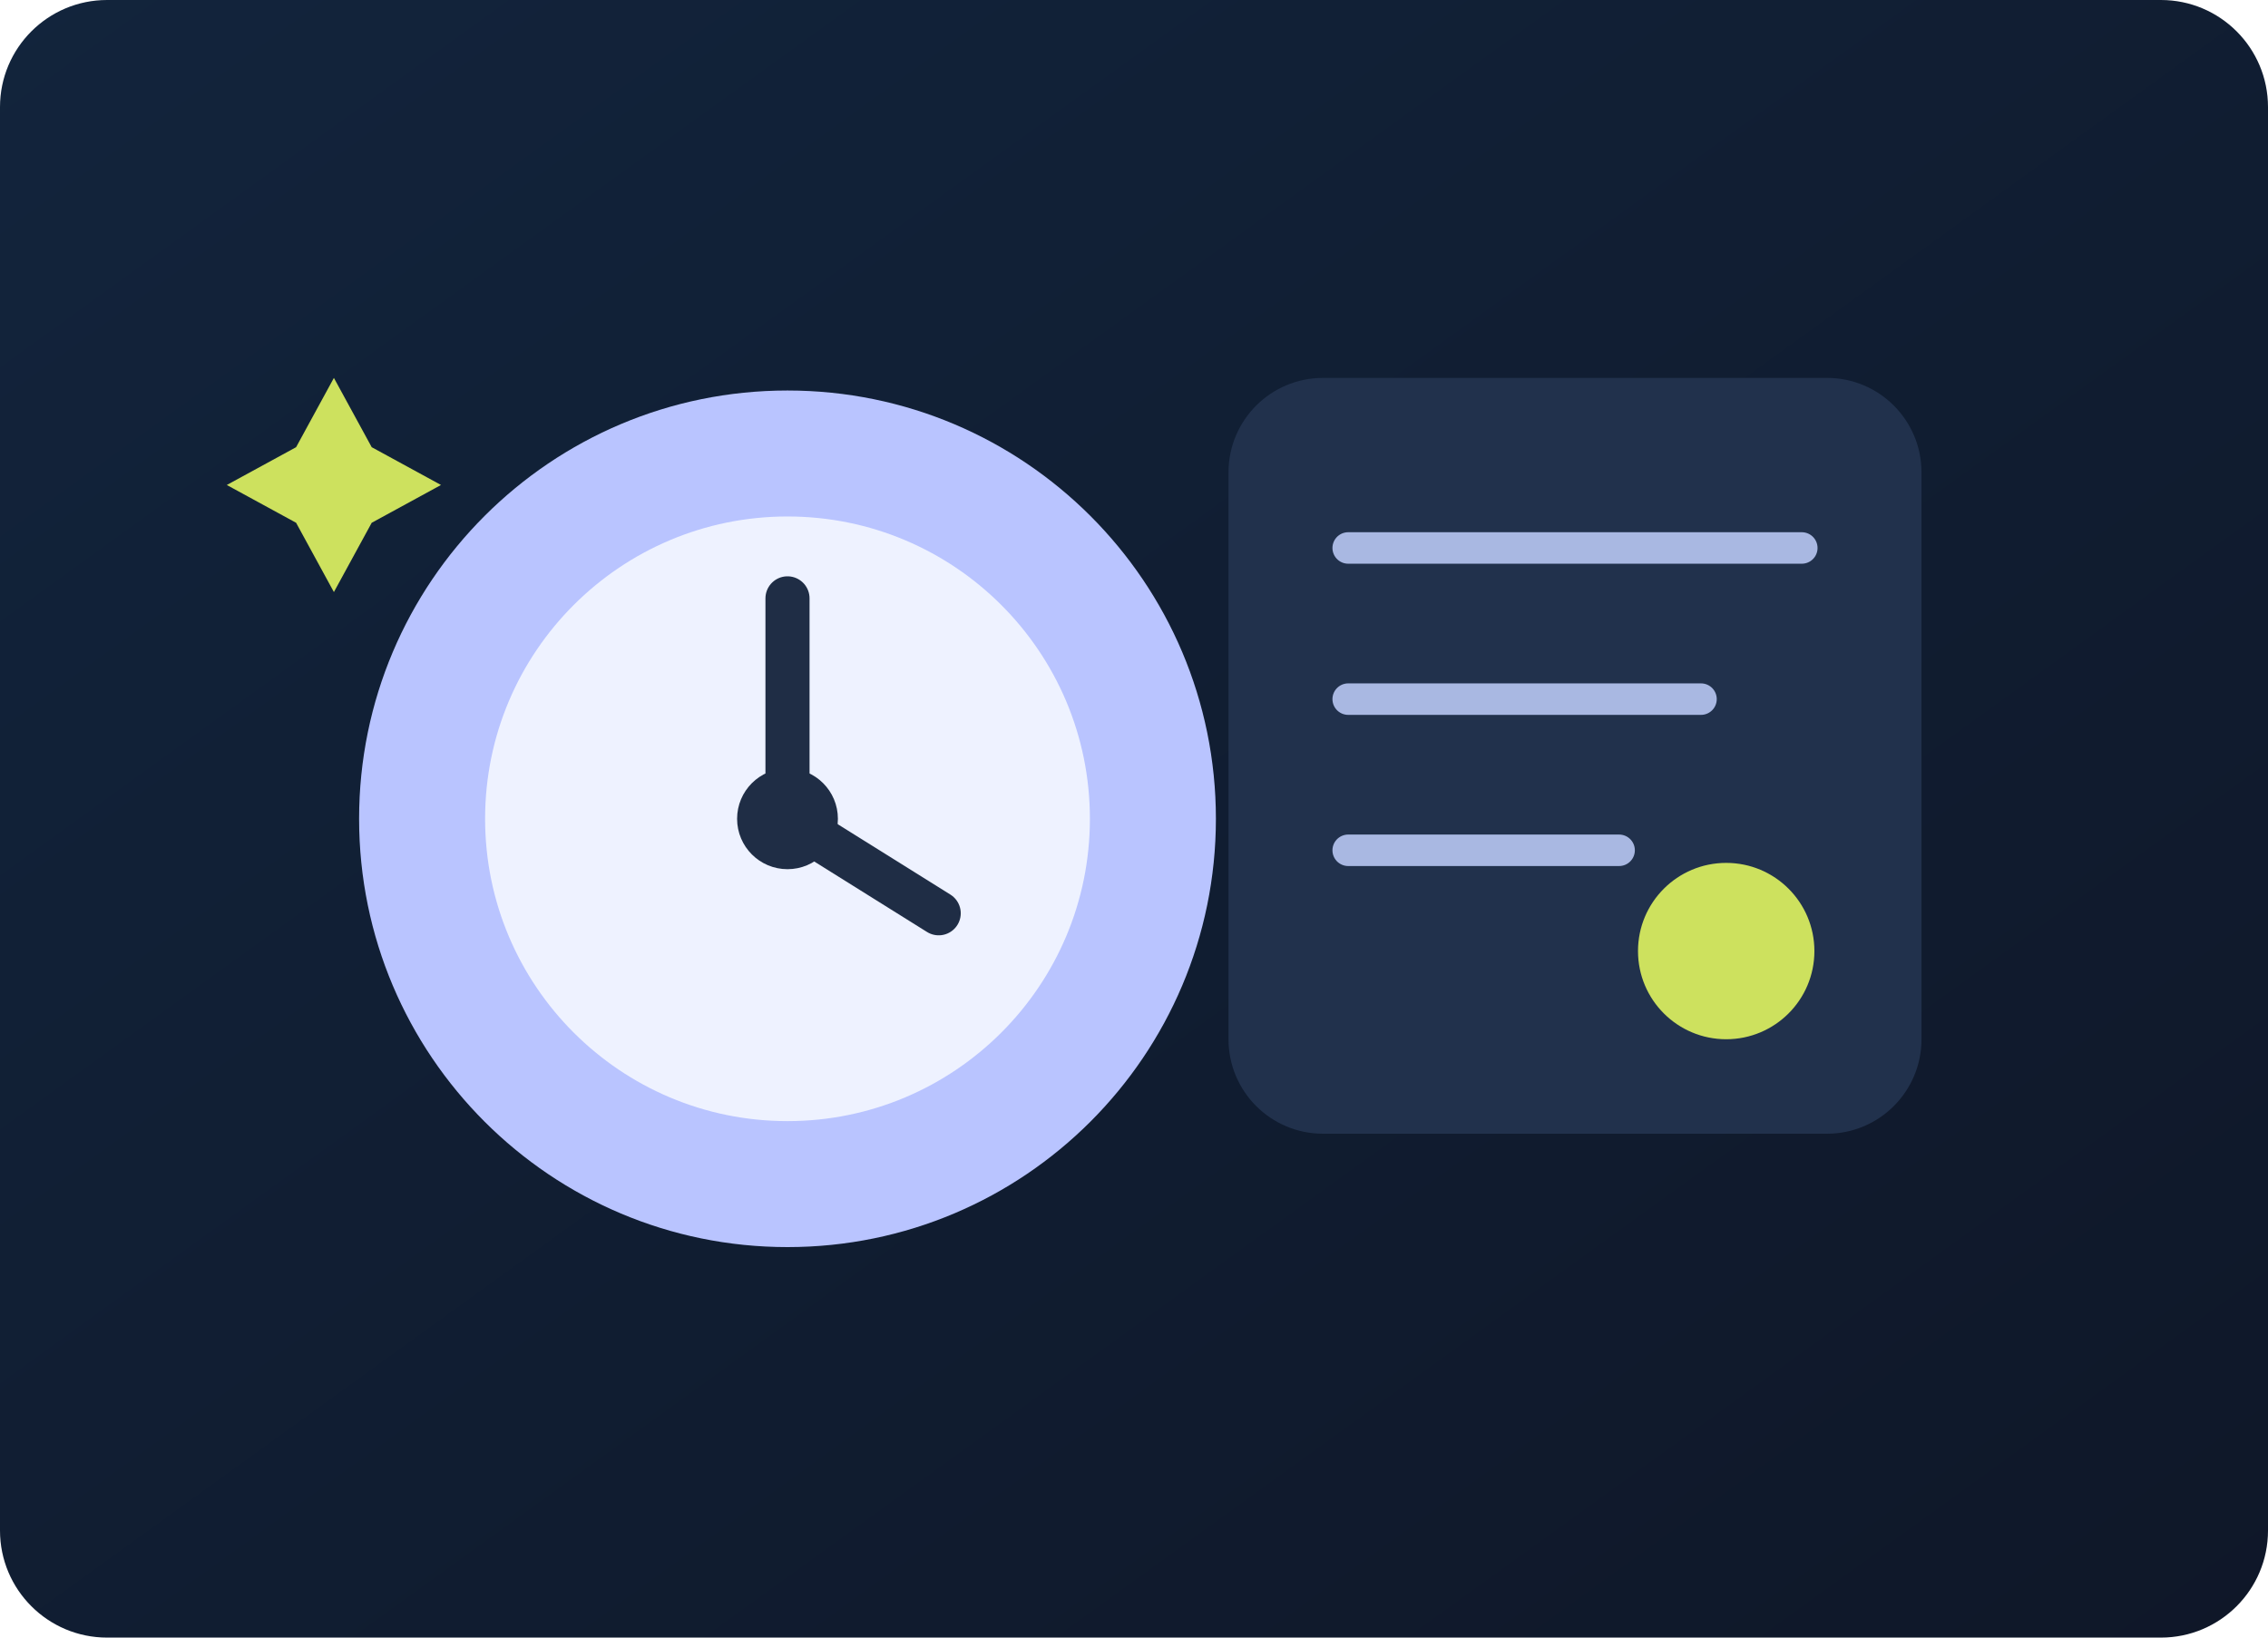
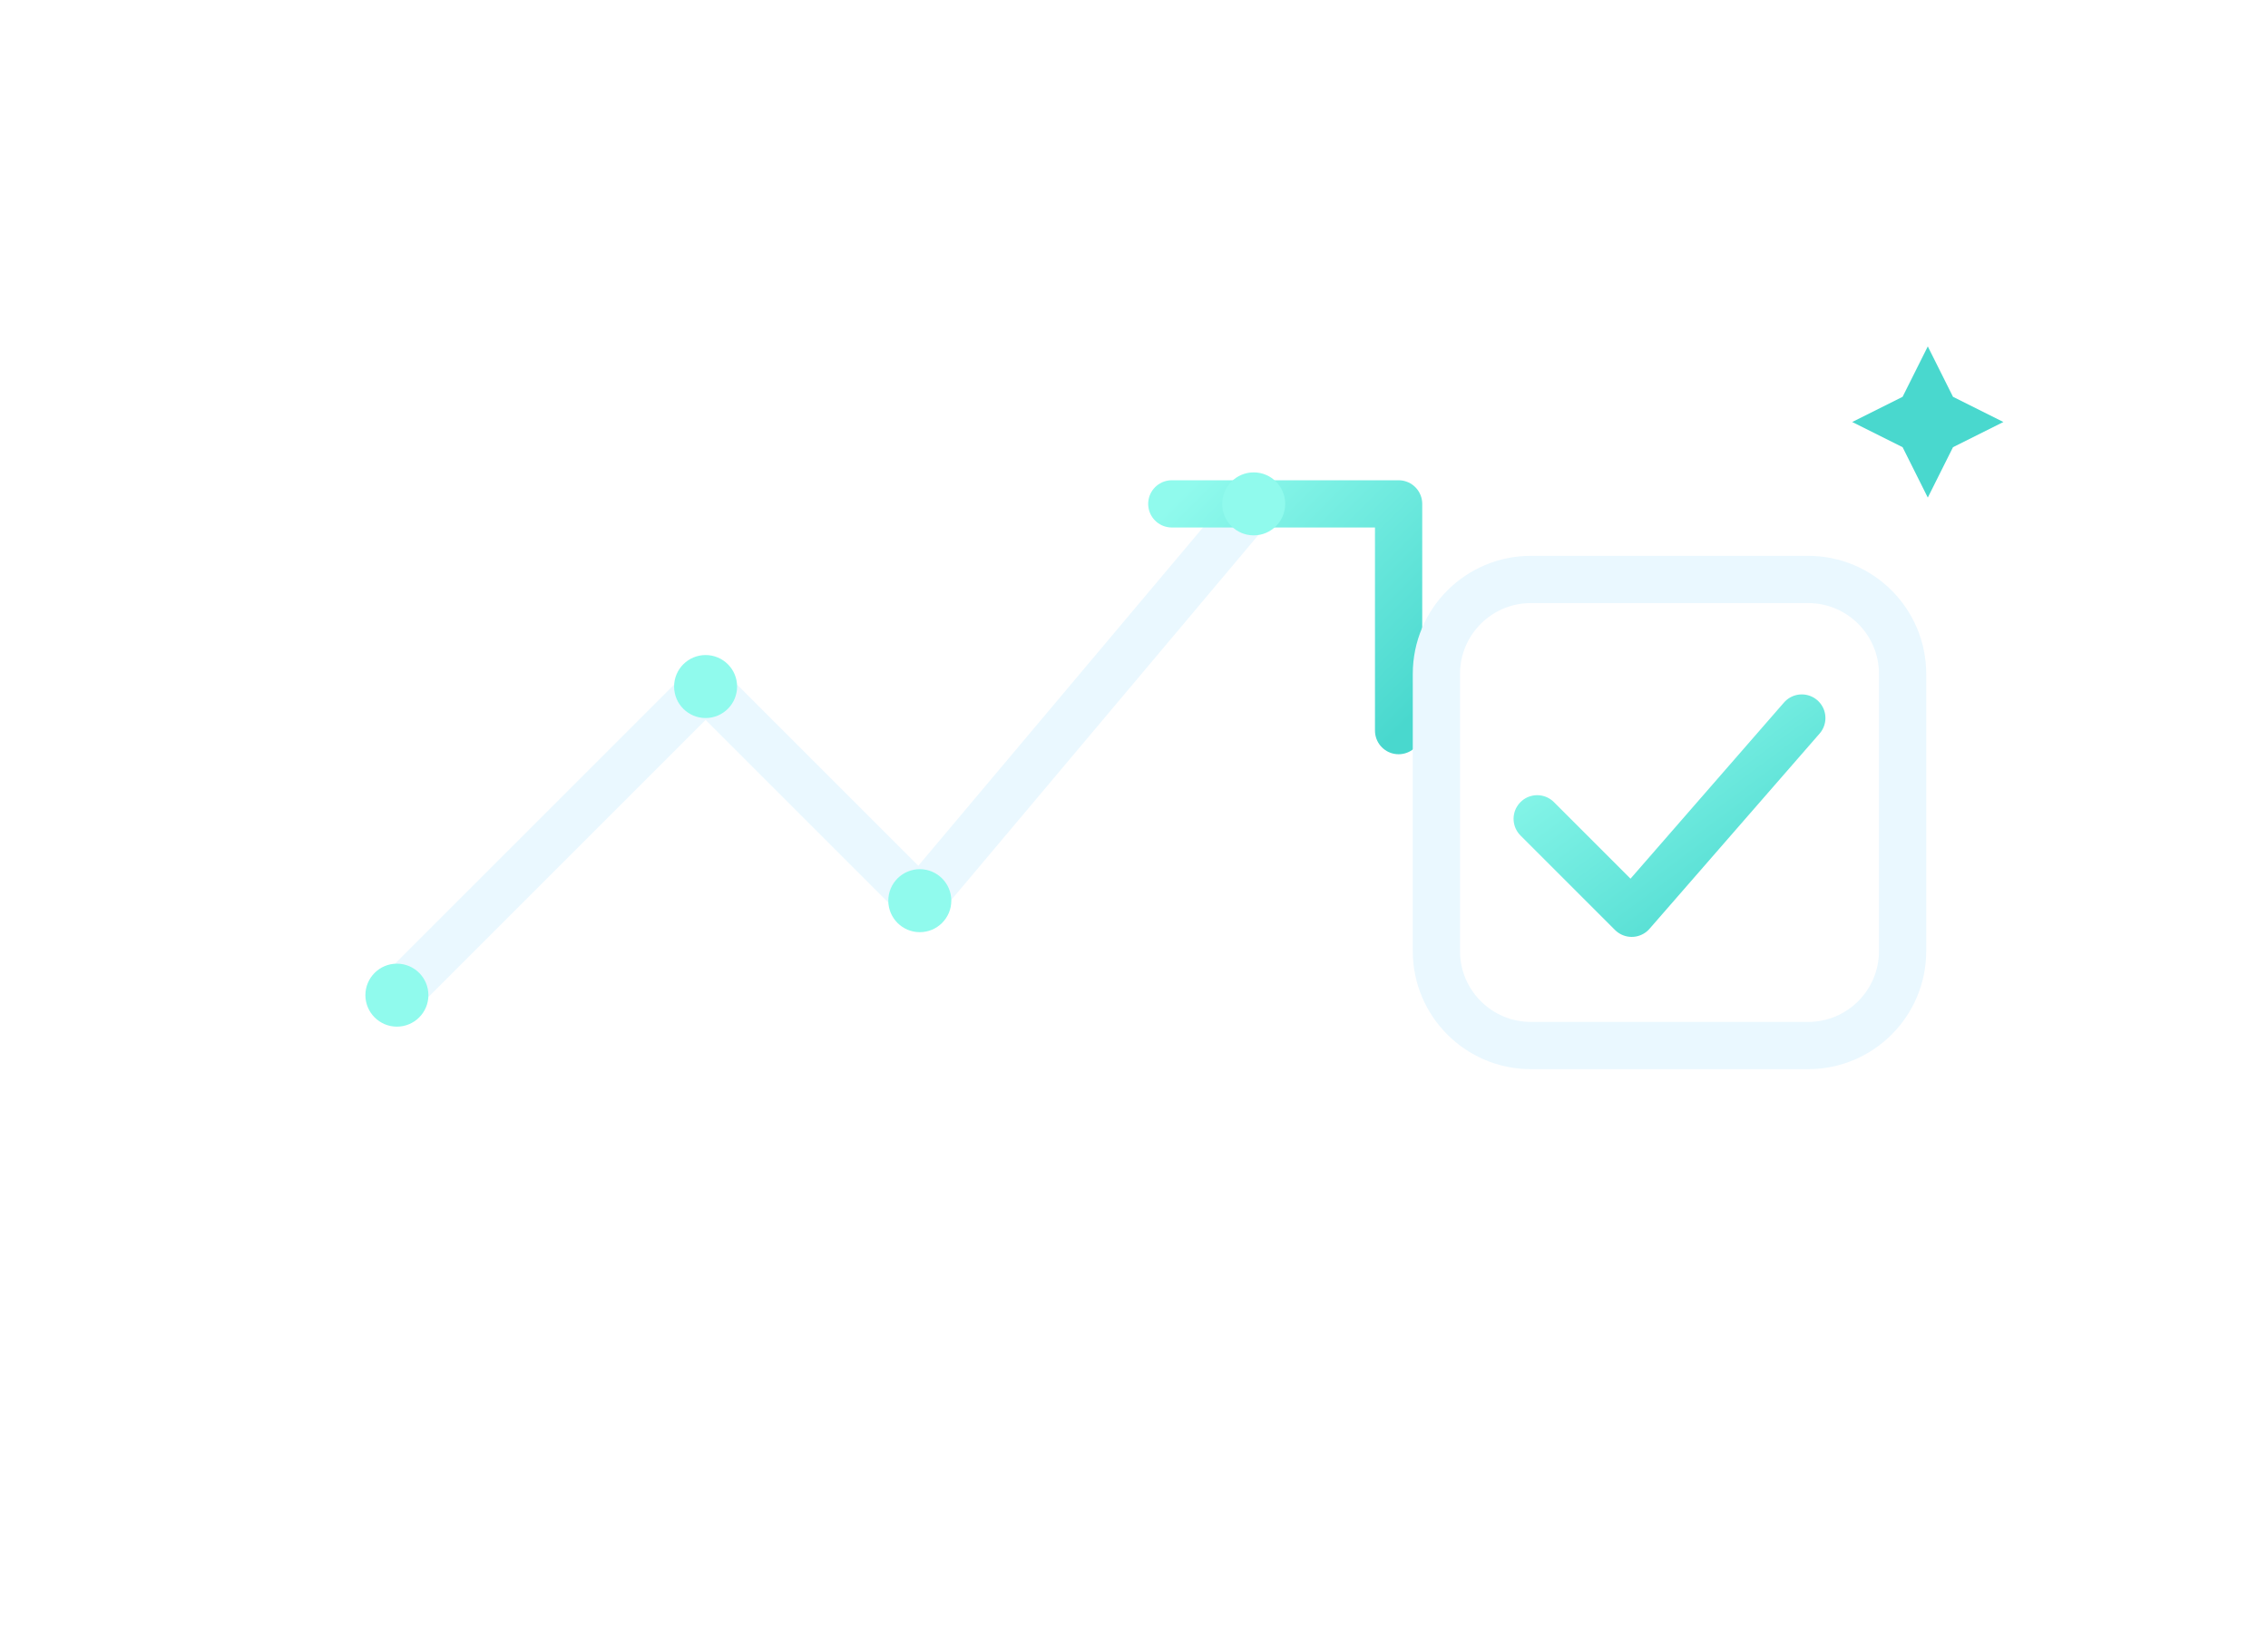
- <svg xmlns="http://www.w3.org/2000/svg" viewBox="0 0 720 520" role="img" aria-label="Fase autonoma con piano validato">
+ <svg xmlns="http://www.w3.org/2000/svg" viewBox="0 0 720 520" role="img" aria-label="Nuova fase autonoma con risultati mantenuti">
  <defs>
-     <linearGradient id="bg5" x1="0" y1="0" x2="1" y2="1">
-       <stop offset="0" stop-color="#12243c" />
-       <stop offset="1" stop-color="#0f1728" />
+     <linearGradient id="aqua05" x1="0" y1="0" x2="1" y2="1">
+       <stop offset="0" stop-color="#90faed" />
+       <stop offset="1" stop-color="#49d8ce" />
    </linearGradient>
    <style>
-       .tick{stroke-dasharray:80;stroke-dashoffset:80;animation:tick 2.4s ease-in-out infinite}
-       .spin{animation:spin 6s linear infinite}
-       .spark{animation:spark 2s ease-in-out infinite}
-       @keyframes tick{0%,20%{stroke-dashoffset:80}45%,100%{stroke-dashoffset:0}}
-       @keyframes spin{to{transform:rotate(360deg)}}
-       @keyframes spark{0%,100%{opacity:.55}50%{opacity:1}}
+       .ln{fill:none;stroke-linecap:round;stroke-linejoin:round;vector-effect:non-scaling-stroke}
+       .w{stroke:#eaf8ff;stroke-width:15}
+       .a{stroke:url(#aqua05);stroke-width:15}
+       .u{animation:up 4.2s ease-in-out infinite}
+       .g{animation:glow 1.9s ease-in-out infinite}
+       @keyframes up{0%,100%{transform:translateY(0)}50%{transform:translateY(-8px)}}
+       @keyframes glow{0%,100%{opacity:.55}50%{opacity:1}}
    </style>
  </defs>
-   <rect width="720" height="520" rx="34" fill="url(#bg5)" />
-   <circle cx="250" cy="260" r="136" fill="#b9c4ff" />
-   <circle cx="250" cy="260" r="96" fill="#eef2ff" />
-   <g class="spin" transform-origin="250px 260px">
-     <path d="M250 260V190M250 260l48 30" stroke="#1f2d45" stroke-width="14" stroke-linecap="round" />
+   <g class="u" transform-origin="262 256">
+     <path d="M126 316l98-98 68 68 106-126" class="ln w" />
+     <path d="M372 160h72v72" class="ln a" />
+     <circle cx="126" cy="316" r="10" fill="#90faed" />
+     <circle cx="224" cy="218" r="10" fill="#90faed" />
+     <circle cx="292" cy="286" r="10" fill="#90faed" />
+     <circle cx="398" cy="160" r="10" fill="#90faed" />
  </g>
-   <circle cx="250" cy="260" r="16" fill="#1f2d45" />
-   <rect x="390" y="120" width="220" height="240" rx="30" fill="#21314c" />
-   <path d="M428 174h144M428 222h112M428 270h86" stroke="#a9b8e2" stroke-width="10" stroke-linecap="round" />
-   <circle cx="548" cy="302" r="28" fill="#cde15e" />
-   <path class="tick" d="M536 302l10 10 18-21" stroke="#1e2b10" stroke-width="8" fill="none" stroke-linecap="round" stroke-linejoin="round" />
-   <path class="spark" d="M106 120l12 22 22 12-22 12-12 22-12-22-22-12 22-12z" fill="#cde15e" />
+   <g transform-origin="530 258" class="u" style="animation-delay:.2s">
+     <rect x="456" y="184" width="148" height="148" rx="30" class="ln w" />
+     <path d="M488 260l30 30 54-62" class="ln a" />
+   </g>
+   <path class="g" d="M612 110l8 16 16 8-16 8-8 16-8-16-16-8 16-8z" fill="#49d8ce" />
</svg>
